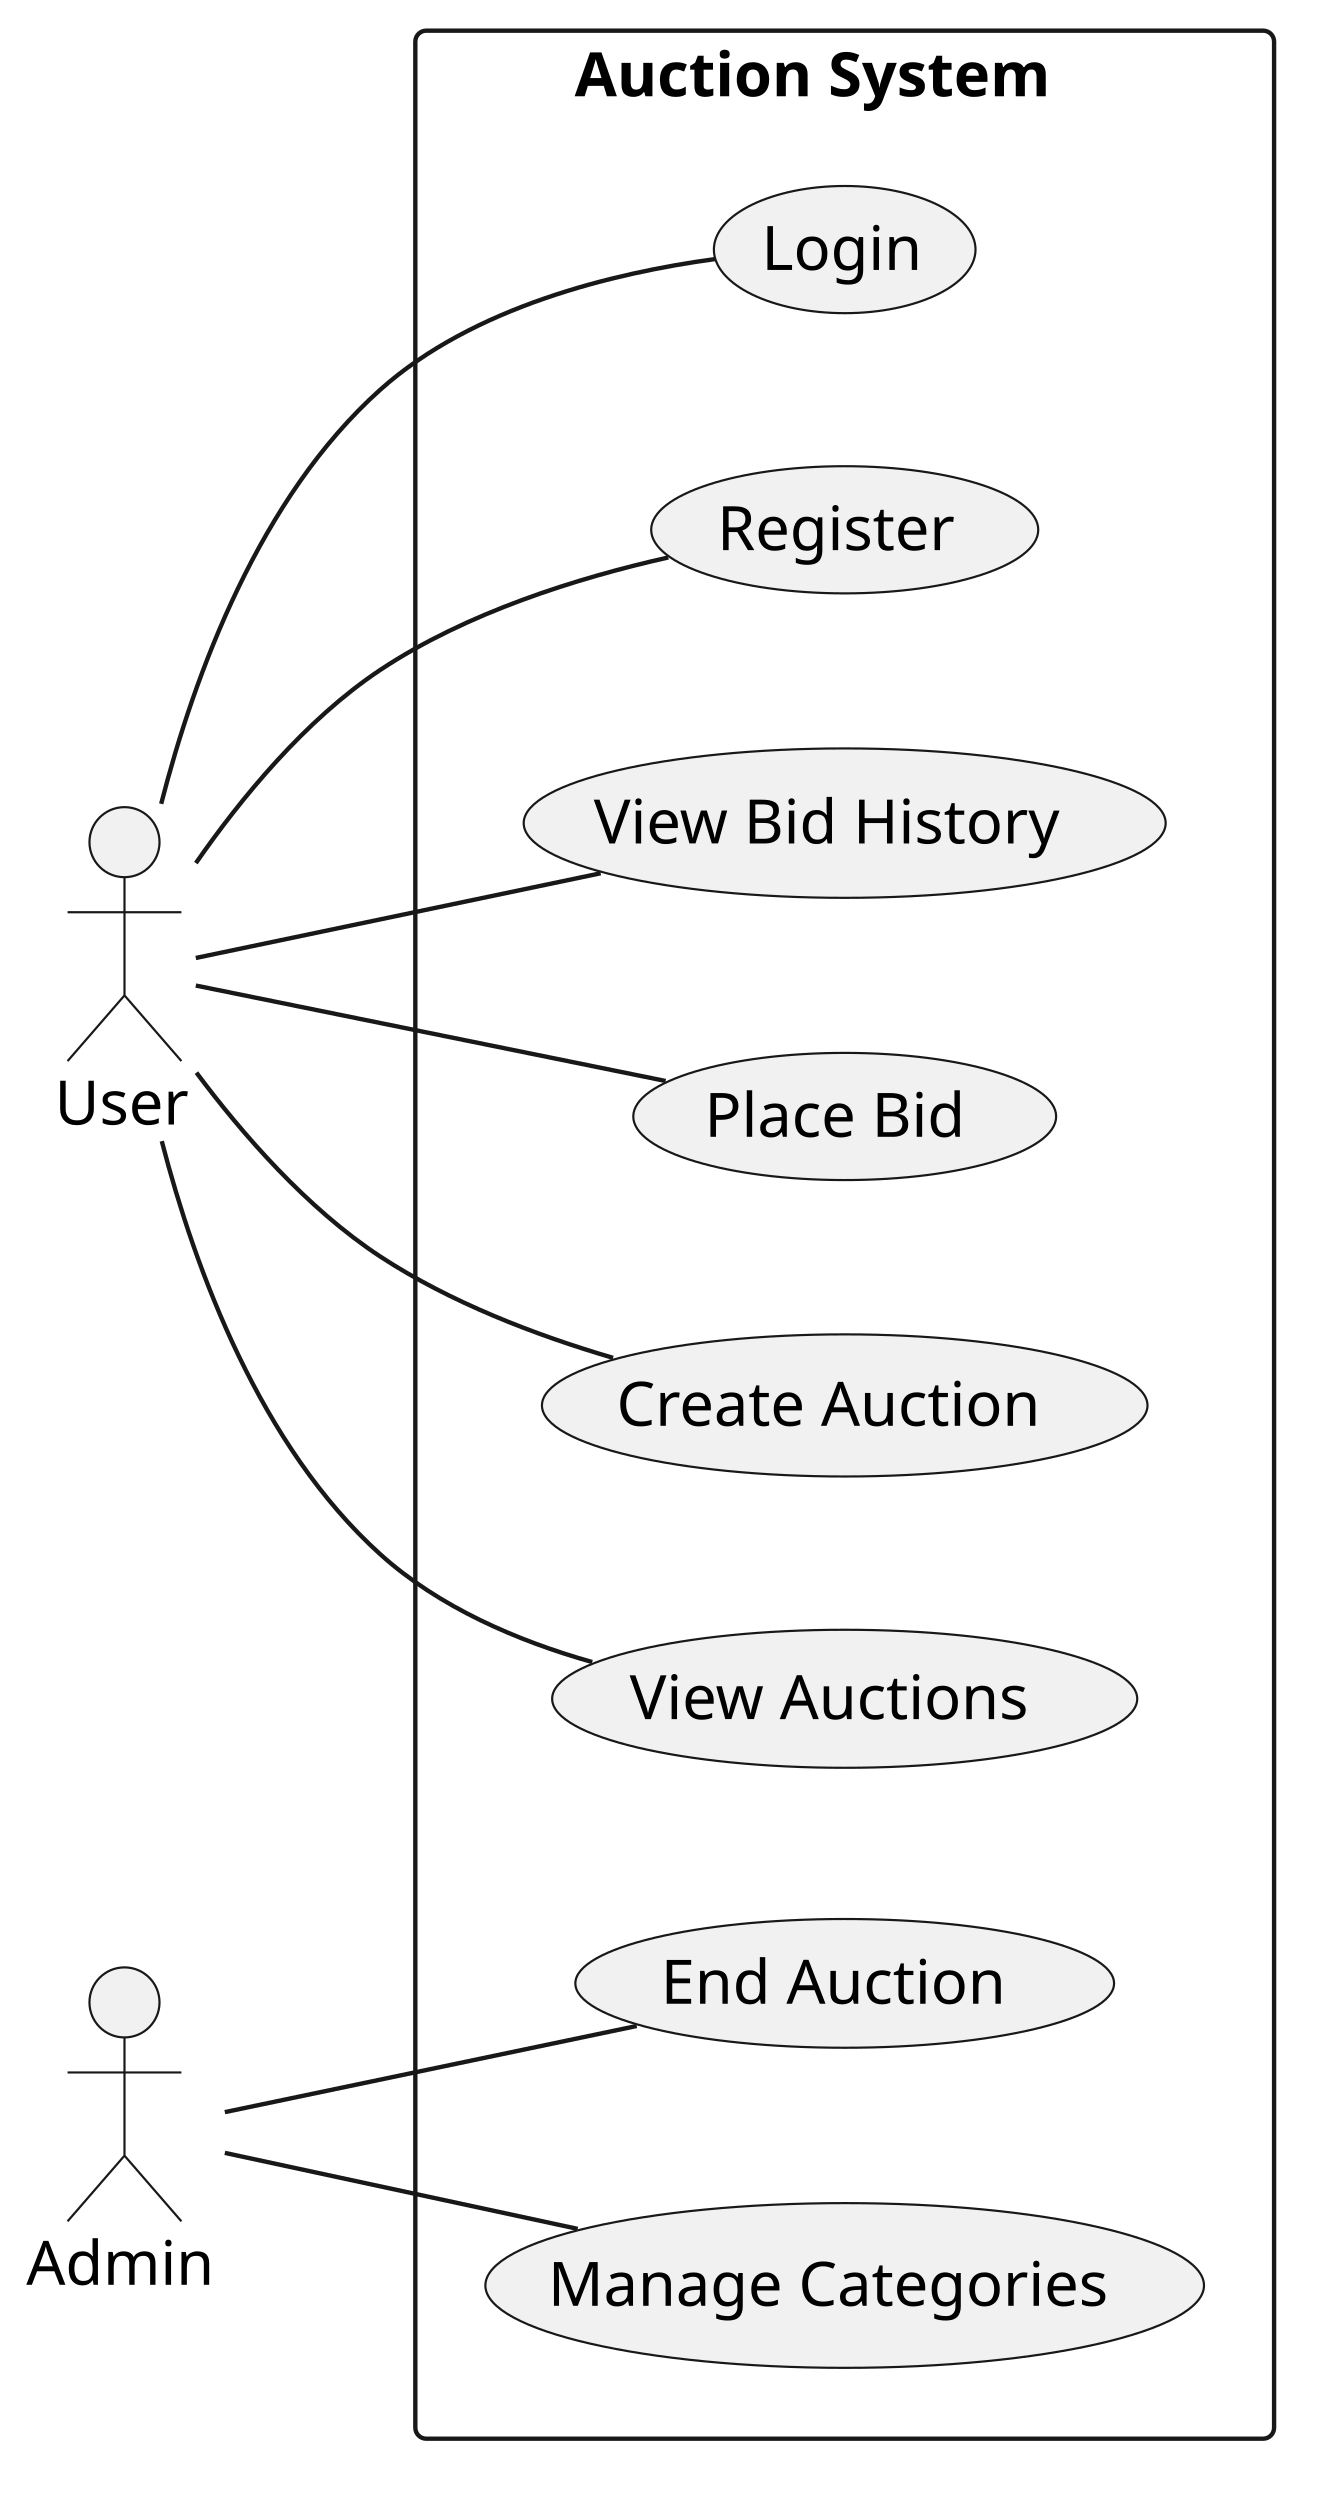
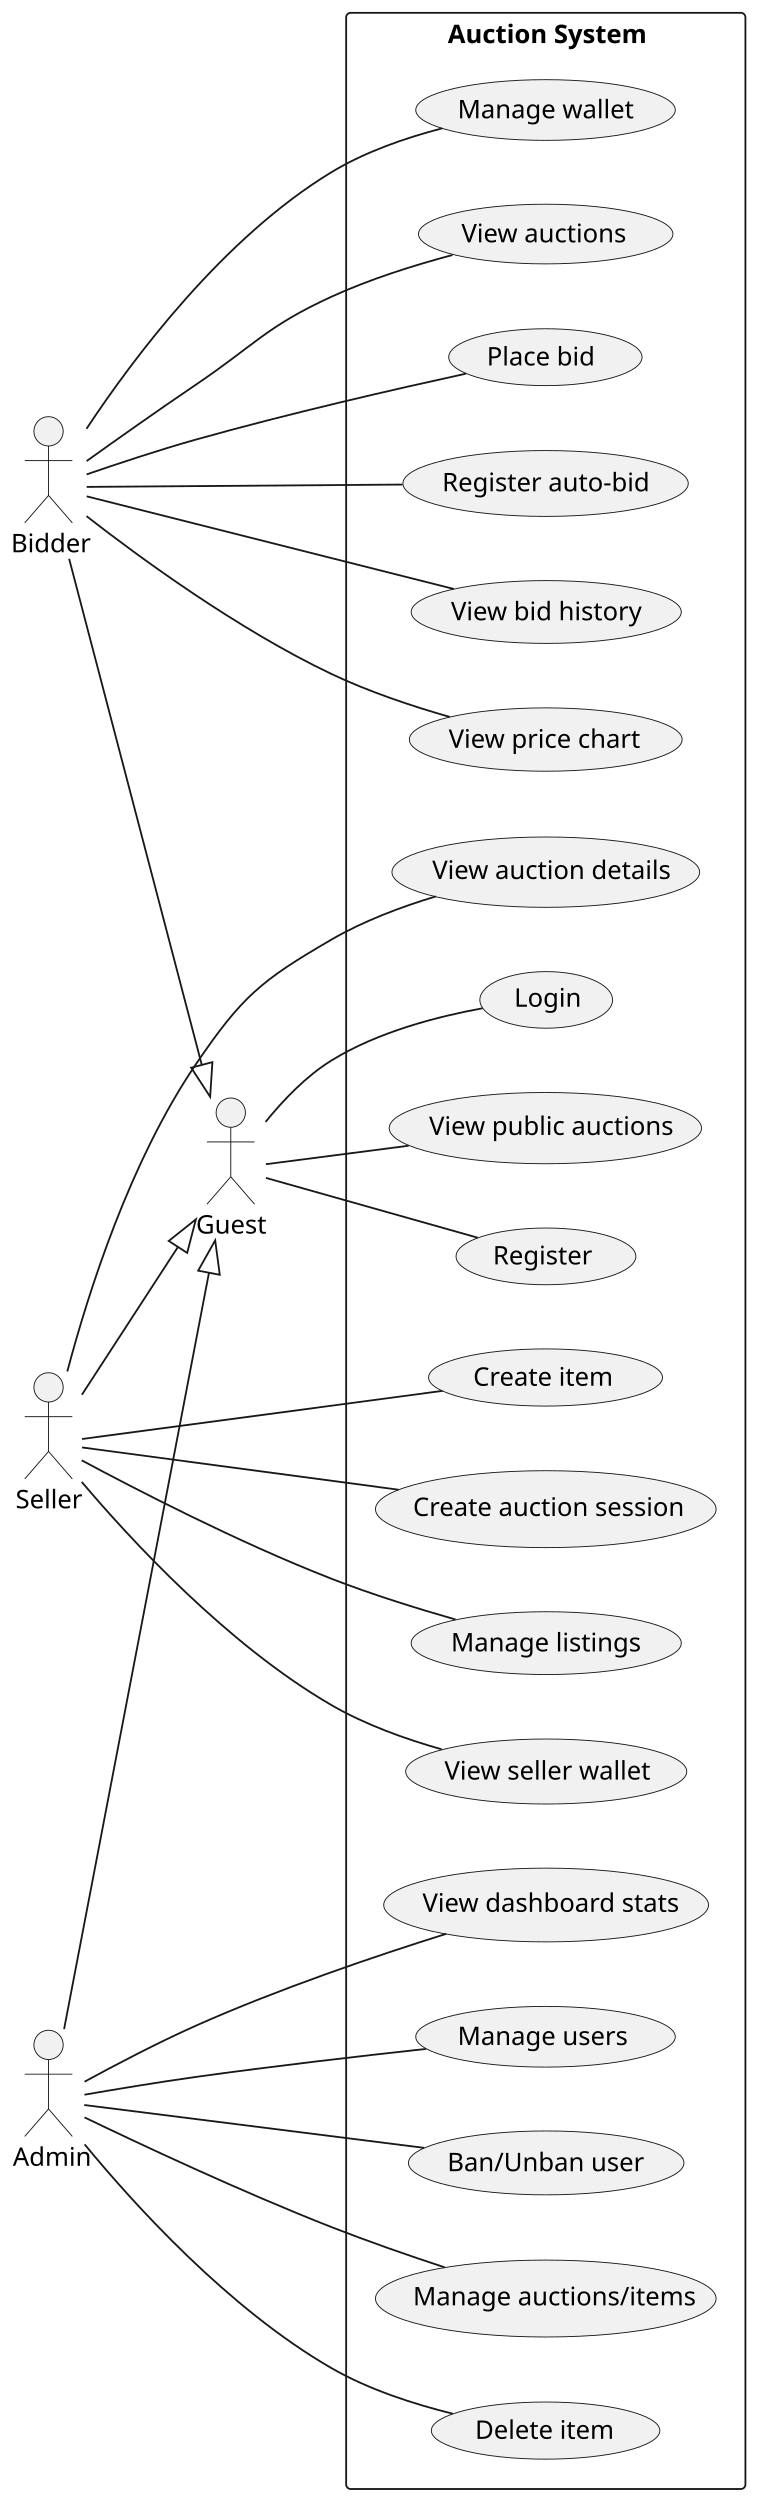
- <svg xmlns="http://www.w3.org/2000/svg" contentStyleType="text/css" data-diagram-type="DESCRIPTION" height="571px" preserveAspectRatio="none" style="width:305px;height:571px;background:#FFFFFF;" version="1.1" viewBox="0 0 305 571" width="305px" zoomAndPan="magnify">
+ <svg xmlns="http://www.w3.org/2000/svg" contentStyleType="text/css" height="1365px" preserveAspectRatio="none" style="width:413px;height:1365px;background:#FFFFFF;" version="1.1" viewBox="0 0 413 1365" width="413px" zoomAndPan="magnify">
  <defs />
  <g>
-     <g class="cluster" data-qualified-name="Auction System" data-source-line="5" id="ent0003">
-       <rect fill="none" height="550" rx="2.5" ry="2.5" style="stroke:#181818;stroke-width:1;" width="196.14" x="94.86" y="7" />
-       <text fill="#000000" font-family="sans-serif" font-size="14" font-weight="700" lengthAdjust="spacing" textLength="123.368" x="131.246" y="21.995">Auction System</text>
+     <g id="cluster_Auction System">
+       <rect fill="none" height="1352" rx="2.5" ry="2.5" style="stroke:#181818;stroke-width:1.0;" width="218" x="189" y="7" />
+       <text fill="#000000" font-family="sans-serif" font-size="14" font-weight="bold" lengthAdjust="spacing" textLength="107" x="244.5" y="23.533">Auction System</text>
    </g>
-     <g class="entity" data-qualified-name="Auction System.Register" data-source-line="6" id="ent0004">
-       <ellipse cx="192.933" cy="121.004" fill="#F1F1F1" rx="44.203" ry="14.524" style="stroke:#181818;stroke-width:0.5;" />
-       <text fill="#000000" font-family="sans-serif" font-size="14" lengthAdjust="spacing" textLength="58.27" x="163.798" y="125.652">Register</text>
+     <g id="elem_Register">
+       <ellipse cx="298.093" cy="685.987" fill="#F1F1F1" rx="49.093" ry="15.487" style="stroke:#181818;stroke-width:0.5;" />
+       <text fill="#000000" font-family="sans-serif" font-size="14" lengthAdjust="spacing" textLength="53" x="269.138" y="690.381">Register</text>
    </g>
-     <g class="entity" data-qualified-name="Auction System.Login" data-source-line="7" id="ent0006">
-       <ellipse cx="192.93" cy="57.004" fill="#F1F1F1" rx="29.88" ry="14.524" style="stroke:#181818;stroke-width:0.5;" />
-       <text fill="#000000" font-family="sans-serif" font-size="14" lengthAdjust="spacing" textLength="38.015" x="173.923" y="61.652">Login</text>
+     <g id="elem_Login">
+       <ellipse cx="298.234" cy="545.952" fill="#F1F1F1" rx="36.234" ry="15.452" style="stroke:#181818;stroke-width:0.5;" />
+       <text fill="#000000" font-family="sans-serif" font-size="14" lengthAdjust="spacing" textLength="35" x="280.734" y="549.68">Login</text>
    </g>
-     <g class="entity" data-qualified-name="Auction System.View Auctions" data-source-line="8" id="ent0008">
-       <ellipse cx="192.927" cy="388.003" fill="#F1F1F1" rx="66.817" ry="15.764" style="stroke:#181818;stroke-width:0.5;" />
-       <text fill="#000000" font-family="sans-serif" font-size="14" lengthAdjust="spacing" textLength="98.239" x="143.808" y="392.652">View Auctions</text>
+     <g id="elem_View public auctions">
+       <ellipse cx="297.77" cy="615.954" fill="#F1F1F1" rx="85.27" ry="19.454" style="stroke:#181818;stroke-width:0.5;" />
+       <text fill="#000000" font-family="sans-serif" font-size="14" lengthAdjust="spacing" textLength="127" x="234.27" y="619.683">View public auctions</text>
    </g>
-     <g class="entity" data-qualified-name="Auction System.Create Auction" data-source-line="9" id="ent0010">
-       <ellipse cx="192.935" cy="321.001" fill="#F1F1F1" rx="69.155" ry="16.231" style="stroke:#181818;stroke-width:0.5;" />
-       <text fill="#000000" font-family="sans-serif" font-size="14" lengthAdjust="spacing" textLength="104.241" x="140.814" y="325.649">Create Auction</text>
+     <g id="elem_View auctions">
+       <ellipse cx="297.957" cy="127.791" fill="#F1F1F1" rx="69.457" ry="16.291" style="stroke:#181818;stroke-width:0.5;" />
+       <text fill="#000000" font-family="sans-serif" font-size="14" lengthAdjust="spacing" textLength="86" x="251.957" y="132.308">View auctions</text>
    </g>
-     <g class="entity" data-qualified-name="Auction System.Place Bid" data-source-line="10" id="ent0012">
-       <ellipse cx="192.932" cy="255.004" fill="#F1F1F1" rx="48.292" ry="14.524" style="stroke:#181818;stroke-width:0.5;" />
-       <text fill="#000000" font-family="sans-serif" font-size="14" lengthAdjust="spacing" textLength="64.053" x="160.906" y="259.652">Place Bid</text>
+     <g id="elem_Place bid">
+       <ellipse cx="297.781" cy="195.023" fill="#F1F1F1" rx="52.781" ry="15.523" style="stroke:#181818;stroke-width:0.5;" />
+       <text fill="#000000" font-family="sans-serif" font-size="14" lengthAdjust="spacing" textLength="58" x="265.781" y="199.54">Place bid</text>
    </g>
-     <g class="entity" data-qualified-name="Auction System.View Bid History" data-source-line="11" id="ent0014">
-       <ellipse cx="192.925" cy="188.003" fill="#F1F1F1" rx="73.315" ry="17.063" style="stroke:#181818;stroke-width:0.5;" />
-       <text fill="#000000" font-family="sans-serif" font-size="14" lengthAdjust="spacing" textLength="114.618" x="135.616" y="192.651">View Bid History</text>
+     <g id="elem_Register auto-bid">
+       <ellipse cx="297.896" cy="263.979" fill="#F1F1F1" rx="77.896" ry="17.979" style="stroke:#181818;stroke-width:0.5;" />
+       <text fill="#000000" font-family="sans-serif" font-size="14" lengthAdjust="spacing" textLength="109" x="241.435" y="268.247">Register auto-bid</text>
    </g>
-     <g class="entity" data-qualified-name="Auction System.Manage Categories" data-source-line="12" id="ent0016">
-       <ellipse cx="192.927" cy="522.003" fill="#F1F1F1" rx="82.067" ry="18.813" style="stroke:#181818;stroke-width:0.5;" />
-       <text fill="#000000" font-family="sans-serif" font-size="14" lengthAdjust="spacing" textLength="135.523" x="125.165" y="526.652">Manage Categories</text>
+     <g id="elem_View bid history">
+       <ellipse cx="298.243" cy="334.149" fill="#F1F1F1" rx="73.743" ry="17.148" style="stroke:#181818;stroke-width:0.5;" />
+       <text fill="#000000" font-family="sans-serif" font-size="14" lengthAdjust="spacing" textLength="98" x="246.243" y="338.665">View bid history</text>
    </g>
-     <g class="entity" data-qualified-name="Auction System.End Auction" data-source-line="13" id="ent0018">
-       <ellipse cx="192.932" cy="453.004" fill="#F1F1F1" rx="61.522" ry="14.704" style="stroke:#181818;stroke-width:0.5;" />
-       <text fill="#000000" font-family="sans-serif" font-size="14" lengthAdjust="spacing" textLength="84.02" x="150.921" y="457.653">End Auction</text>
+     <g id="elem_View price chart">
+       <ellipse cx="297.981" cy="403.796" fill="#F1F1F1" rx="74.481" ry="17.296" style="stroke:#181818;stroke-width:0.5;" />
+       <text fill="#000000" font-family="sans-serif" font-size="14" lengthAdjust="spacing" textLength="100" x="244.981" y="408.313">View price chart</text>
    </g>
-     <g class="entity" data-qualified-name="User" data-source-line="2" id="ent0001">
-       <ellipse cx="28.435" cy="192.35" fill="#F1F1F1" rx="8" ry="8" style="stroke:#181818;stroke-width:0.5;" />
-       <path d="M28.435,200.35 L28.435,227.35 M15.435,208.35 L41.435,208.35 M28.435,227.35 L15.435,242.35 M28.435,227.35 L41.435,242.35" fill="none" style="stroke:#181818;stroke-width:0.5;" />
-       <text fill="#000000" font-family="sans-serif" font-size="14" lengthAdjust="spacing" textLength="31.91" x="12.48" y="256.845">User</text>
+     <g id="elem_Manage wallet">
+       <ellipse cx="297.857" cy="60.071" fill="#F1F1F1" rx="70.857" ry="16.571" style="stroke:#181818;stroke-width:0.5;" />
+       <text fill="#000000" font-family="sans-serif" font-size="14" lengthAdjust="spacing" textLength="90" x="249.857" y="64.588">Manage wallet</text>
    </g>
-     <g class="entity" data-qualified-name="Admin" data-source-line="3" id="ent0002">
-       <ellipse cx="28.432" cy="457.35" fill="#F1F1F1" rx="8" ry="8" style="stroke:#181818;stroke-width:0.5;" />
-       <path d="M28.432,465.35 L28.432,492.35 M15.432,473.35 L41.432,473.35 M28.432,492.35 L15.432,507.35 M28.432,492.35 L41.432,507.35" fill="none" style="stroke:#181818;stroke-width:0.5;" />
-       <text fill="#000000" font-family="sans-serif" font-size="14" lengthAdjust="spacing" textLength="44.864" x="6" y="521.845">Admin</text>
+     <g id="elem_Create item">
+       <ellipse cx="297.863" cy="752.109" fill="#F1F1F1" rx="63.863" ry="15.609" style="stroke:#181818;stroke-width:0.5;" />
+       <text fill="#000000" font-family="sans-serif" font-size="14" lengthAdjust="spacing" textLength="73" x="258.363" y="756.626">Create item</text>
    </g>
-     <g class="link" data-entity-1="ent0001" data-entity-2="ent0004" data-link-type="association" data-source-line="6" id="lnk5">
-       <path d="M44.74,197.13 C54.99,182.37 69.73,164.38 86.86,153 C106.56,139.92 131.83,132 152.65,127.32" fill="none" id="User-Register" style="stroke:#181818;stroke-width:1;" />
+     <g id="elem_Create auction session">
+       <ellipse cx="298.002" cy="824" fill="#F1F1F1" rx="93.002" ry="21" style="stroke:#181818;stroke-width:0.5;" />
+       <text fill="#000000" font-family="sans-serif" font-size="14" lengthAdjust="spacing" textLength="145" x="225.502" y="827.729">Create auction session</text>
    </g>
-     <g class="link" data-entity-1="ent0001" data-entity-2="ent0006" data-link-type="association" data-source-line="7" id="lnk7">
-       <path d="M36.81,183.6 C44.45,153.84 59.3,113.64 86.86,89 C108.05,70.07 140.16,62.33 163.31,59.17" fill="none" id="User-Login" style="stroke:#181818;stroke-width:1;" />
+     <g id="elem_Manage listings">
+       <ellipse cx="298.243" cy="897.149" fill="#F1F1F1" rx="73.743" ry="17.148" style="stroke:#181818;stroke-width:0.5;" />
+       <text fill="#000000" font-family="sans-serif" font-size="14" lengthAdjust="spacing" textLength="98" x="246.243" y="901.665">Manage listings</text>
    </g>
-     <g class="link" data-entity-1="ent0001" data-entity-2="ent0008" data-link-type="association" data-source-line="8" id="lnk9">
-       <path d="M36.95,260.64 C44.65,290.34 59.5,330.33 86.86,355 C100.28,367.1 118.11,374.76 135.27,379.62" fill="none" id="User-View Auctions" style="stroke:#181818;stroke-width:1;" />
+     <g id="elem_View seller wallet">
+       <ellipse cx="298.236" cy="967.247" fill="#F1F1F1" rx="76.736" ry="17.747" style="stroke:#181818;stroke-width:0.5;" />
+       <text fill="#000000" font-family="sans-serif" font-size="14" lengthAdjust="spacing" textLength="106" x="242.701" y="971.655">View seller wallet</text>
    </g>
-     <g class="link" data-entity-1="ent0001" data-entity-2="ent0010" data-link-type="association" data-source-line="9" id="lnk11">
-       <path d="M44.86,244.99 C55.26,258.91 70.11,276.02 86.86,287 C102.82,297.46 122.24,304.92 140.03,310.14" fill="none" id="User-Create Auction" style="stroke:#181818;stroke-width:1;" />
+     <g id="elem_View auction details">
+       <ellipse cx="298.007" cy="476.201" fill="#F1F1F1" rx="84.007" ry="19.201" style="stroke:#181818;stroke-width:0.5;" />
+       <text fill="#000000" font-family="sans-serif" font-size="14" lengthAdjust="spacing" textLength="124" x="236.007" y="479.93">View auction details</text>
    </g>
-     <g class="link" data-entity-1="ent0001" data-entity-2="ent0012" data-link-type="association" data-source-line="10" id="lnk13">
-       <path d="M44.72,225.1 C69.05,230.05 117.38,239.86 152.03,246.9" fill="none" id="User-Place Bid" style="stroke:#181818;stroke-width:1;" />
+     <g id="elem_View dashboard stats">
+       <ellipse cx="298.176" cy="1040.135" fill="#F1F1F1" rx="88.676" ry="20.135" style="stroke:#181818;stroke-width:0.5;" />
+       <text fill="#000000" font-family="sans-serif" font-size="14" lengthAdjust="spacing" textLength="135" x="230.676" y="1043.864">View dashboard stats</text>
    </g>
-     <g class="link" data-entity-1="ent0001" data-entity-2="ent0014" data-link-type="association" data-source-line="11" id="lnk15">
-       <path d="M44.72,218.8 C65.74,214.4 104.65,206.26 137.19,199.45" fill="none" id="User-View Bid History" style="stroke:#181818;stroke-width:1;" />
+     <g id="elem_Manage users">
+       <ellipse cx="297.857" cy="1112.071" fill="#F1F1F1" rx="70.857" ry="16.571" style="stroke:#181818;stroke-width:0.5;" />
+       <text fill="#000000" font-family="sans-serif" font-size="14" lengthAdjust="spacing" textLength="90" x="249.857" y="1116.588">Manage users</text>
    </g>
-     <g class="link" data-entity-1="ent0002" data-entity-2="ent0016" data-link-type="association" data-source-line="12" id="lnk17">
-       <path d="M51.35,491.72 C71.97,496.16 103.79,503.02 131.95,509.08" fill="none" id="Admin-Manage Categories" style="stroke:#181818;stroke-width:1;" />
+     <g id="elem_Ban/Unban user">
+       <ellipse cx="298.226" cy="1180.945" fill="#F1F1F1" rx="75.226" ry="17.445" style="stroke:#181818;stroke-width:0.5;" />
+       <text fill="#000000" font-family="sans-serif" font-size="14" lengthAdjust="spacing" textLength="102" x="244.226" y="1185.462">Ban/Unban user</text>
    </g>
-     <g class="link" data-entity-1="ent0002" data-entity-2="ent0018" data-link-type="association" data-source-line="13" id="lnk19">
-       <path d="M51.35,482.41 C75.34,477.39 114.52,469.2 145.43,462.73" fill="none" id="Admin-End Auction" style="stroke:#181818;stroke-width:1;" />
+     <g id="elem_Manage auctions/items">
+       <ellipse cx="298.002" cy="1255" fill="#F1F1F1" rx="93.002" ry="21" style="stroke:#181818;stroke-width:0.5;" />
+       <text fill="#000000" font-family="sans-serif" font-size="14" lengthAdjust="spacing" textLength="145" x="225.502" y="1258.729">Manage auctions/items</text>
+     </g>
+     <g id="elem_Delete item">
+       <ellipse cx="297.885" cy="1327.099" fill="#F1F1F1" rx="62.385" ry="15.599" style="stroke:#181818;stroke-width:0.5;" />
+       <text fill="#000000" font-family="sans-serif" font-size="14" lengthAdjust="spacing" textLength="71" x="259.385" y="1331.616">Delete item</text>
+     </g>
+     <g id="elem_Guest">
+       <ellipse cx="126" cy="607.5" fill="#F1F1F1" rx="8" ry="8" style="stroke:#181818;stroke-width:0.5;" />
+       <path d="M126,615.5 L126,642.5 M113,623.5 L139,623.5 M126,642.5 L113,657.5 M126,642.5 L139,657.5 " fill="none" style="stroke:#181818;stroke-width:0.5;" />
+       <text fill="#000000" font-family="sans-serif" font-size="14" lengthAdjust="spacing" textLength="38" x="107" y="673.533">Guest</text>
+     </g>
+     <g id="elem_Bidder">
+       <ellipse cx="26.5" cy="235.5" fill="#F1F1F1" rx="8" ry="8" style="stroke:#181818;stroke-width:0.5;" />
+       <path d="M26.5,243.5 L26.5,270.5 M13.5,251.5 L39.5,251.5 M26.5,270.5 L13.5,285.5 M26.5,270.5 L39.5,285.5 " fill="none" style="stroke:#181818;stroke-width:0.5;" />
+       <text fill="#000000" font-family="sans-serif" font-size="14" lengthAdjust="spacing" textLength="41" x="6" y="301.533">Bidder</text>
+     </g>
+     <g id="elem_Seller">
+       <ellipse cx="26.5" cy="757.5" fill="#F1F1F1" rx="8" ry="8" style="stroke:#181818;stroke-width:0.5;" />
+       <path d="M26.5,765.5 L26.5,792.5 M13.5,773.5 L39.5,773.5 M26.5,792.5 L13.5,807.5 M26.5,792.5 L39.5,807.5 " fill="none" style="stroke:#181818;stroke-width:0.5;" />
+       <text fill="#000000" font-family="sans-serif" font-size="14" lengthAdjust="spacing" textLength="36" x="8.5" y="823.533">Seller</text>
+     </g>
+     <g id="elem_Admin">
+       <ellipse cx="26.5" cy="1116.5" fill="#F1F1F1" rx="8" ry="8" style="stroke:#181818;stroke-width:0.5;" />
+       <path d="M26.5,1124.5 L26.5,1151.5 M13.5,1132.5 L39.5,1132.5 M26.5,1151.5 L13.5,1166.5 M26.5,1151.5 L39.5,1166.5 " fill="none" style="stroke:#181818;stroke-width:0.5;" />
+       <text fill="#000000" font-family="sans-serif" font-size="14" lengthAdjust="spacing" textLength="39" x="7" y="1182.533">Admin</text>
+     </g>
+     <g id="link_Guest_Register">
+       <path d="M145.19,643.14 C172.69,650.9 225.38,665.78 260.86,675.8 " fill="none" id="Guest-Register" style="stroke:#181818;stroke-width:1.0;" />
+     </g>
+     <g id="link_Guest_Login">
+       <path d="M145.01,612.56 C154.5,600.82 167.06,587.61 181,579 C206.29,563.37 239.22,554.93 263.53,550.51 " fill="none" id="Guest-Login" style="stroke:#181818;stroke-width:1.0;" />
+     </g>
+     <g id="link_Guest_View public auctions">
+       <path d="M145.19,635.65 C163.95,633.22 194.44,629.27 223.18,625.55 " fill="none" id="Guest-View public auctions" style="stroke:#181818;stroke-width:1.0;" />
+     </g>
+     <g id="link_Bidder_View auctions">
+       <path d="M47.28,251.75 C63.28,240.3 86.44,223.9 107,210 C139.47,188.04 145.37,178.35 181,162 C201.89,152.41 226.13,144.81 247.03,139.24 " fill="none" id="Bidder-View auctions" style="stroke:#181818;stroke-width:1.0;" />
+     </g>
+     <g id="link_Bidder_Place bid">
+       <path d="M47.29,259.02 C63.29,253.5 86.45,245.78 107,240 C157.25,225.86 215.8,212.45 254.48,204 " fill="none" id="Bidder-Place bid" style="stroke:#181818;stroke-width:1.0;" />
+     </g>
+     <g id="link_Bidder_Register auto-bid">
+       <path d="M47.32,265.85 C83.18,265.59 160.6,265.01 219.79,264.57 " fill="none" id="Bidder-Register auto-bid" style="stroke:#181818;stroke-width:1.0;" />
+     </g>
+     <g id="link_Bidder_View bid history">
+       <path d="M47.32,271 C89.19,281.57 187.76,306.44 247.76,321.58 " fill="none" id="Bidder-View bid history" style="stroke:#181818;stroke-width:1.0;" />
+     </g>
+     <g id="link_Bidder_View price chart">
+       <path d="M47.24,281.83 C75.44,303.79 129.56,343.55 181,368 C201.38,377.69 224.99,385.56 245.56,391.45 " fill="none" id="Bidder-View price chart" style="stroke:#181818;stroke-width:1.0;" />
+     </g>
+     <g id="link_Bidder_Manage wallet">
+       <path d="M47.22,234.13 C73.08,195.07 122.14,129.7 181,94 C199.3,82.9 221.44,75.25 241.44,70.06 " fill="none" id="Bidder-Manage wallet" style="stroke:#181818;stroke-width:1.0;" />
+     </g>
+     <g id="link_Seller_Create item">
+       <path d="M44.77,785.69 C83.75,780.49 179.94,767.64 241.64,759.4 " fill="none" id="Seller-Create item" style="stroke:#181818;stroke-width:1.0;" />
+     </g>
+     <g id="link_Seller_Create auction session">
+       <path d="M44.77,790.31 C78.98,794.88 157.29,805.34 217.64,813.4 " fill="none" id="Seller-Create auction session" style="stroke:#181818;stroke-width:1.0;" />
+     </g>
+     <g id="link_Seller_Manage listings">
+       <path d="M44.6,797.34 C72.55,812.34 129.99,842.15 181,862 C202.86,870.51 227.68,878.24 248.74,884.27 " fill="none" id="Seller-Manage listings" style="stroke:#181818;stroke-width:1.0;" />
+     </g>
+     <g id="link_Seller_View seller wallet">
+       <path d="M44.62,809.12 C70.85,840.14 123.97,897.93 181,931 C199.42,941.68 221.37,949.54 241.18,955.14 " fill="none" id="Seller-View seller wallet" style="stroke:#181818;stroke-width:1.0;" />
+     </g>
+     <g id="link_Seller_View auction details">
+       <path d="M36.75,748.83 C48.31,705.19 71.07,633.85 107,581 C132.12,544.06 142.37,535.42 181,513 C198.46,502.86 219.03,495.14 237.97,489.44 " fill="none" id="Seller-View auction details" style="stroke:#181818;stroke-width:1.0;" />
+     </g>
+     <g id="link_Admin_View dashboard stats">
+       <path d="M46.16,1136.61 C62.08,1127.92 85.72,1115.48 107,1106 C151.98,1085.97 205.05,1067.98 243.65,1055.86 " fill="none" id="Admin-View dashboard stats" style="stroke:#181818;stroke-width:1.0;" />
+     </g>
+     <g id="link_Admin_Manage users">
+       <path d="M46.1,1143.71 C62.18,1140.92 86.08,1136.92 107,1134 C148.77,1128.17 195.85,1122.71 232.7,1118.69 " fill="none" id="Admin-Manage users" style="stroke:#181818;stroke-width:1.0;" />
+     </g>
+     <g id="link_Admin_Ban/Unban user">
+       <path d="M46.02,1149.34 C83.66,1154.09 170.67,1165.06 231.63,1172.75 " fill="none" id="Admin-Ban/Unban user" style="stroke:#181818;stroke-width:1.0;" />
+     </g>
+     <g id="link_Admin_Manage auctions/items">
+       <path d="M46.15,1156.1 C74.79,1169.91 131.49,1196.6 181,1216 C200.98,1223.83 223.25,1231.55 242.89,1238.03 " fill="none" id="Admin-Manage auctions/items" style="stroke:#181818;stroke-width:1.0;" />
+     </g>
+     <g id="link_Admin_Delete item">
+       <path d="M46.22,1170.84 C72.81,1203.15 124.6,1260.5 181,1293 C201.27,1304.68 225.89,1312.64 247.23,1317.9 " fill="none" id="Admin-Delete item" style="stroke:#181818;stroke-width:1.0;" />
+     </g>
+     <g id="link_Bidder_Guest">
+       <path d="M37.75,305.11 C56.48,376.55 91.447,509.978 110.177,581.448 " fill="none" id="Bidder-to-Guest" style="stroke:#181818;stroke-width:1.0;" />
+       <polygon fill="none" points="114.74,598.86,115.981,579.927,104.373,582.969,114.74,598.86" style="stroke:#181818;stroke-width:1.0;" />
+     </g>
+     <g id="link_Seller_Guest">
+       <path d="M44.71,761.53 C62.2,734.61 79.382,708.183 97.162,680.823 " fill="none" id="Seller-to-Guest" style="stroke:#181818;stroke-width:1.0;" />
+       <polygon fill="none" points="106.97,665.73,92.131,677.554,102.193,684.092,106.97,665.73" style="stroke:#181818;stroke-width:1.0;" />
+     </g>
+     <g id="link_Admin_Guest">
+       <path d="M34.99,1107.9 C53.14,1013.16 95.923,789.788 114.103,694.908 " fill="none" id="Admin-to-Guest" style="stroke:#181818;stroke-width:1.0;" />
+       <polygon fill="none" points="117.49,677.23,108.21,693.779,119.995,696.038,117.49,677.23" style="stroke:#181818;stroke-width:1.0;" />
    </g>
  </g>
</svg>
